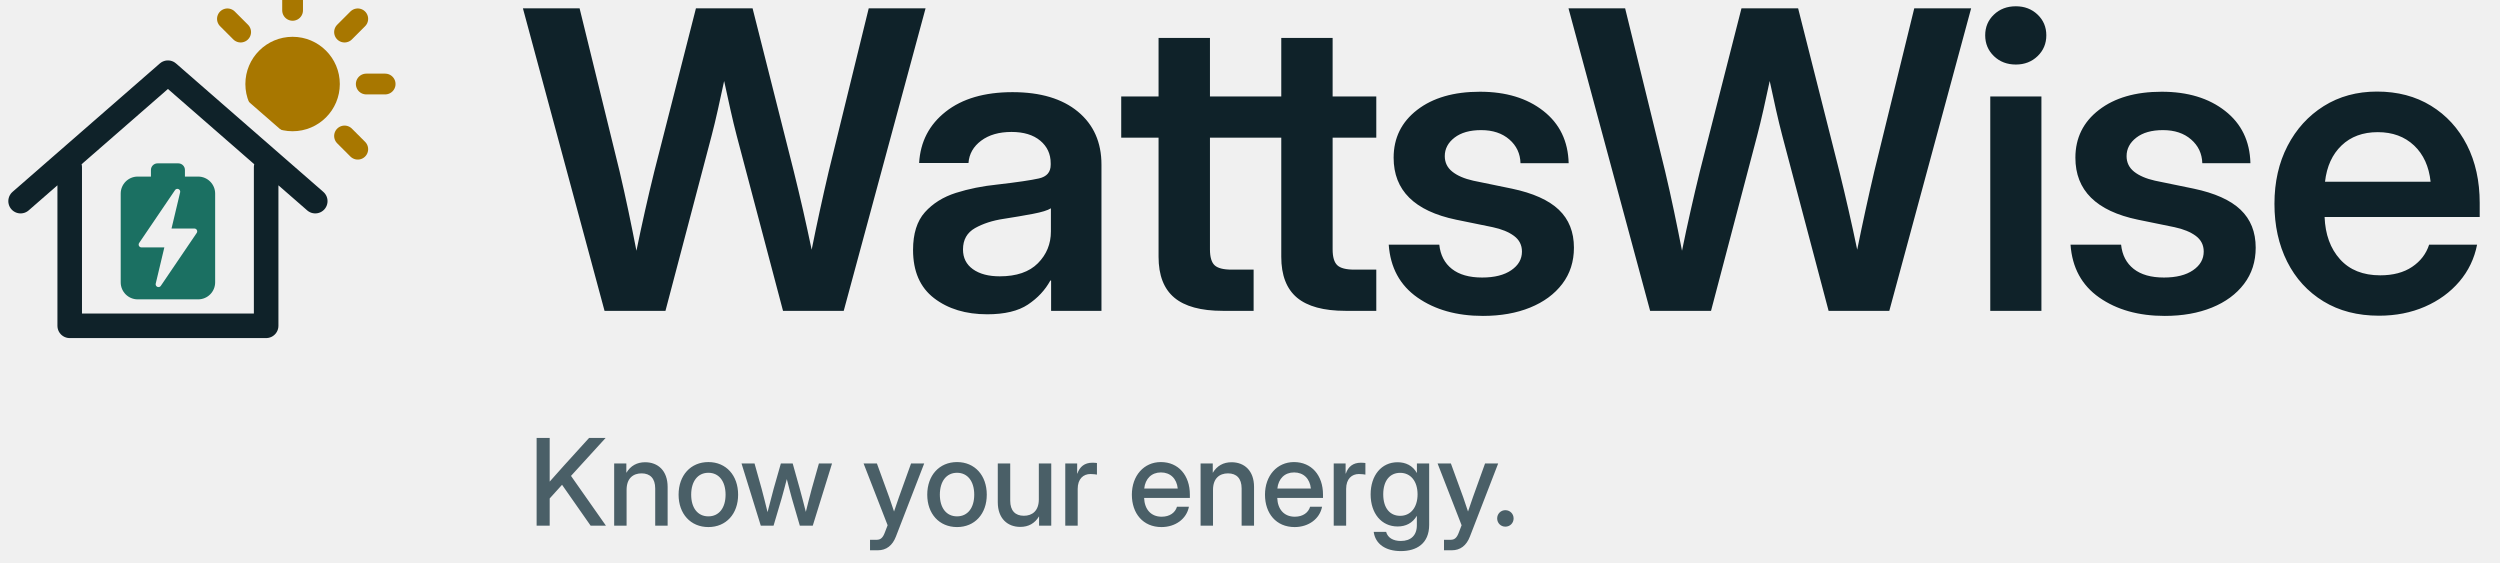
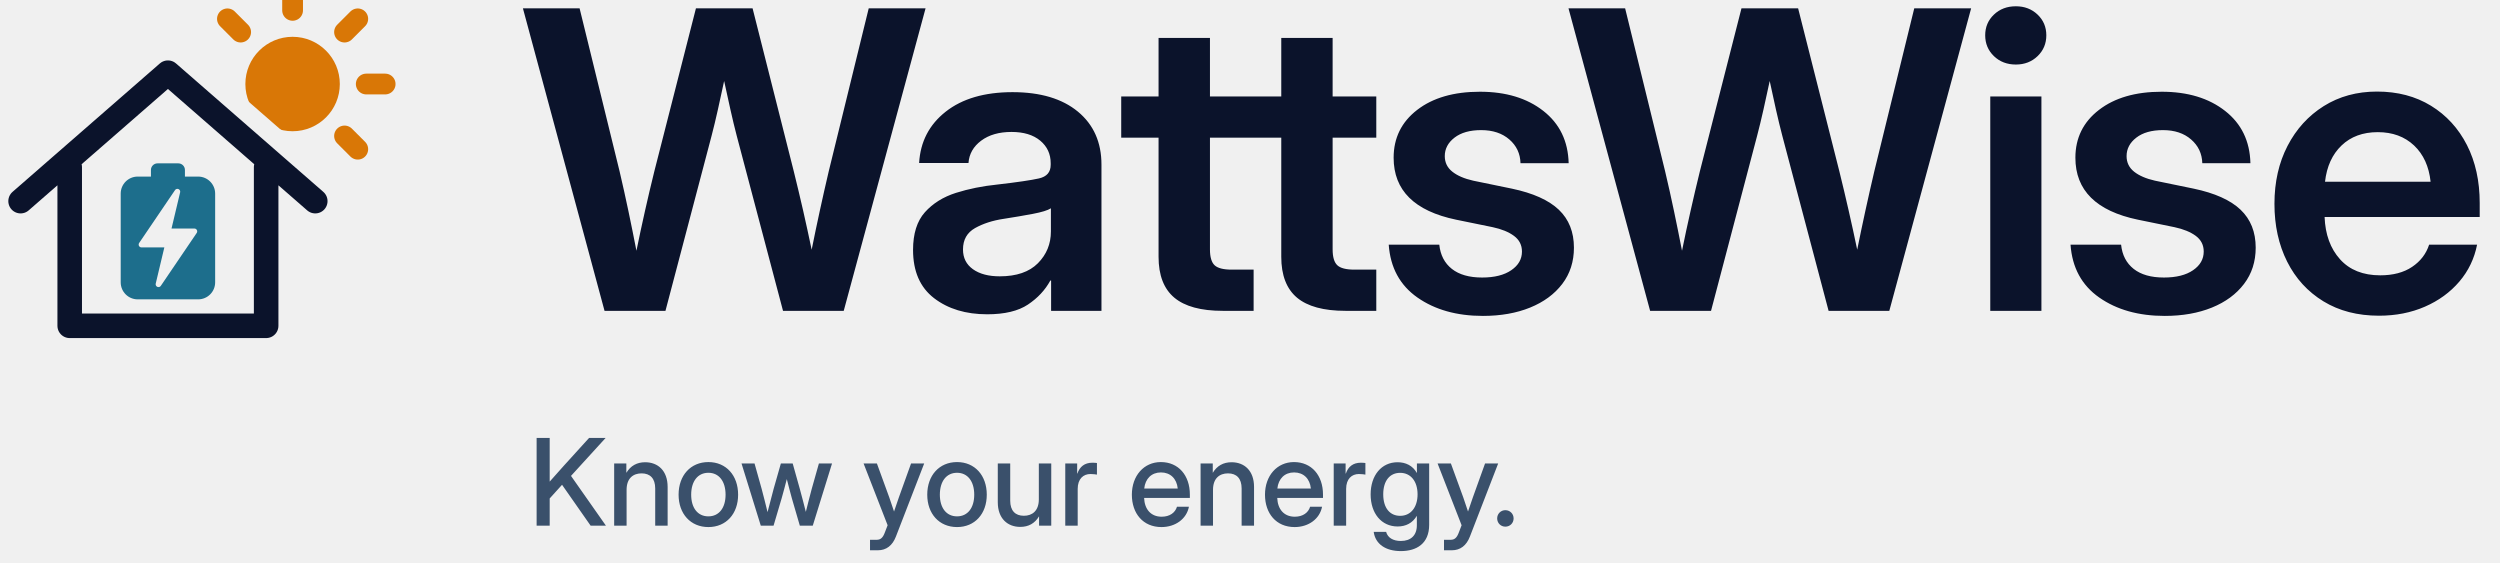
<svg xmlns="http://www.w3.org/2000/svg" viewBox="-2 -2 601.2 135.2">
  <g transform="translate(0 -6.55) scale(0.22712) translate(-57 -61)">
    <defs>
      <mask id="ww-sun" maskUnits="userSpaceOnUse" x="0" y="0" width="512" height="512">
        <rect width="512" height="512" fill="#fff" />
        <path d="M70 294L226 158L382 294 M122 258V426H330V258" fill="none" stroke="#000" stroke-width="66" stroke-linecap="round" stroke-linejoin="round" />
      </mask>
      <mask id="ww-bolt" maskUnits="userSpaceOnUse" x="0" y="0" width="512" height="512">
        <rect width="512" height="512" fill="#fff" />
        <path d="M236 284L198 340H226L216 382L254 326H226Z" fill="#000" stroke="#000" stroke-width="6" stroke-linejoin="round" />
      </mask>
    </defs>
    <g stroke-linecap="round" stroke-linejoin="round">
      <g mask="url(#ww-sun)">
-         <path d="M358 72V92 M427 101L413 115 M456 170H436 M289 101L303 115 M427 239L413 225" stroke="#A87700" stroke-width="22" />
-         <circle cx="358" cy="170" r="50" fill="#A87700" />
+         <path d="M358 72V92 M427 101L413 115 M456 170H436 M289 101L303 115 M427 239L413 225" stroke="#D97706" stroke-width="22" />
+         <circle cx="358" cy="170" r="50" fill="#D97706" />
      </g>
-       <path d="M70 294L226 158L382 294 M122 258V426H330V258" fill="none" stroke="#0F2229" stroke-width="26" />
-       <g fill="#1B7062" mask="url(#ww-bolt)">
+       <path d="M70 294L226 158L382 294 M122 258V426H330V258" fill="none" stroke="#0B132B" stroke-width="26" />
+       <g fill="#1D6E8C" mask="url(#ww-bolt)">
        <rect x="208" y="254" width="36" height="24" rx="7" />
        <rect x="176" y="268" width="100" height="130" rx="18" />
      </g>
    </g>
  </g>
-   <path transform="translate(123.12 72.75)" fill="#0F2229" d="M20.26 0 0.63 -72.75H14.26L23.88 -33.54Q25 -28.76 26 -24Q27 -19.24 27.93 -14.45Q28.91 -19.24 29.98 -24Q31.05 -28.76 32.23 -33.54L42.24 -72.75H55.86L65.77 -33.54Q66.94 -28.81 68.02 -24.1Q69.09 -19.38 70.07 -14.7Q71.92 -23.93 74.17 -33.54L83.79 -72.75H97.46L77.78 0H63.18L52.05 -42.09Q51.27 -45.07 50.54 -48.36Q49.8 -51.66 49.02 -55.27Q48.24 -51.66 47.51 -48.36Q46.78 -45.07 46 -42.09L34.91 0ZM112.27 0.83Q104.55 0.83 99.5 -3.05Q94.45 -6.93 94.45 -14.65Q94.45 -20.51 97.3 -23.71Q100.16 -26.9 104.77 -28.37Q109.39 -29.83 114.71 -30.37Q121.89 -31.2 124.72 -31.84Q127.55 -32.47 127.55 -35.11V-35.5Q127.55 -38.82 125.04 -40.92Q122.52 -43.02 118.13 -43.02Q113.64 -43.02 110.83 -40.92Q108.02 -38.82 107.78 -35.55H95.91Q96.35 -43.21 102.31 -47.9Q108.27 -52.59 118.37 -52.59Q128.43 -52.59 134.1 -47.9Q139.76 -43.21 139.76 -35.16V0H127.65V-7.28H127.46Q125.6 -3.86 122.08 -1.51Q118.57 0.83 112.27 0.83ZM115.3 -8.3Q121.35 -8.3 124.48 -11.45Q127.6 -14.6 127.6 -19.09V-24.66Q126.48 -23.93 123.26 -23.32Q120.03 -22.71 116.22 -22.12Q112.27 -21.53 109.36 -19.9Q106.46 -18.26 106.46 -14.75Q106.46 -11.72 108.85 -10.01Q111.24 -8.3 115.3 -8.3ZM176.35 -51.56V-41.65H165.85V-14.79Q165.85 -12.01 166.97 -10.96Q168.09 -9.91 171.07 -9.91H176.35V0H168.92Q161.06 0 157.28 -3.17Q153.49 -6.35 153.49 -12.99V-41.65H144.51V-51.56H153.49V-65.62H165.85V-51.56ZM205.85 -51.56V-41.65H195.35V-14.79Q195.35 -12.01 196.48 -10.96Q197.6 -9.91 200.58 -9.91H205.85V0H198.43Q190.57 0 186.78 -3.17Q183 -6.35 183 -12.99V-41.65H174.02V-51.56H183V-65.62H195.35V-51.56ZM231.5 1.22Q222.08 1.22 215.75 -3.2Q209.43 -7.62 208.84 -15.92H221Q221.39 -12.16 224.03 -10.08Q226.67 -8.01 231.3 -8.01Q235.75 -8.01 238.31 -9.77Q240.88 -11.52 240.88 -14.26Q240.88 -16.6 238.97 -18.02Q237.07 -19.43 233.84 -20.12L225.05 -21.92Q210.02 -25.05 210.02 -36.82Q210.02 -43.95 215.68 -48.32Q221.34 -52.69 230.77 -52.69Q240.14 -52.69 246.03 -48.07Q251.91 -43.46 252.11 -35.5H240.53Q240.44 -38.96 237.85 -41.21Q235.26 -43.46 231.06 -43.46Q227.01 -43.46 224.66 -41.65Q222.32 -39.84 222.32 -37.21Q222.32 -34.91 224.13 -33.47Q225.93 -32.03 229.16 -31.3L238.43 -29.39Q246.1 -27.78 249.74 -24.32Q253.38 -20.85 253.38 -15.19Q253.38 -10.16 250.57 -6.47Q247.76 -2.78 242.83 -0.78Q237.9 1.22 231.5 1.22ZM271.7 0 252.07 -72.75H265.69L275.31 -33.54Q276.44 -28.76 277.44 -24Q278.44 -19.24 279.37 -14.45Q280.34 -19.24 281.42 -24Q282.49 -28.76 283.66 -33.54L293.67 -72.75H307.29L317.21 -33.54Q318.38 -28.81 319.45 -24.1Q320.53 -19.38 321.5 -14.7Q323.36 -23.93 325.61 -33.54L335.22 -72.75H348.9L329.22 0H314.62L303.49 -42.09Q302.71 -45.07 301.97 -48.36Q301.24 -51.66 300.46 -55.27Q299.68 -51.66 298.95 -48.36Q298.21 -45.07 297.43 -42.09L286.35 0ZM353.5 0V-51.56H365.8V0ZM359.65 -59.23Q356.48 -59.23 354.38 -61.25Q352.28 -63.28 352.28 -66.26Q352.28 -69.24 354.38 -71.24Q356.48 -73.24 359.65 -73.24Q362.78 -73.24 364.88 -71.24Q366.98 -69.24 366.98 -66.26Q366.98 -63.28 364.88 -61.25Q362.78 -59.23 359.65 -59.23ZM395.46 1.22Q386.03 1.22 379.71 -3.2Q373.39 -7.62 372.8 -15.92H384.96Q385.35 -12.16 387.99 -10.08Q390.62 -8.01 395.26 -8.01Q399.71 -8.01 402.27 -9.77Q404.83 -11.52 404.83 -14.26Q404.83 -16.6 402.93 -18.02Q401.02 -19.43 397.8 -20.12L389.01 -21.92Q373.97 -25.05 373.97 -36.82Q373.97 -43.95 379.64 -48.32Q385.3 -52.69 394.72 -52.69Q404.1 -52.69 409.98 -48.07Q415.87 -43.46 416.06 -35.5H404.49Q404.39 -38.96 401.8 -41.21Q399.22 -43.46 395.02 -43.46Q390.96 -43.46 388.62 -41.65Q386.28 -39.84 386.28 -37.21Q386.28 -34.91 388.08 -33.47Q389.89 -32.03 393.11 -31.3L402.39 -29.39Q410.06 -27.78 413.69 -24.32Q417.33 -20.85 417.33 -15.19Q417.33 -10.16 414.52 -6.47Q411.72 -2.78 406.79 -0.78Q401.85 1.22 395.46 1.22ZM446.98 1.17Q439.27 1.17 433.61 -2.29Q427.94 -5.76 424.89 -11.84Q421.84 -17.92 421.84 -25.73Q421.84 -33.59 424.99 -39.67Q428.14 -45.75 433.7 -49.24Q439.27 -52.73 446.5 -52.73Q453.92 -52.73 459.48 -49.32Q465.05 -45.9 468.13 -39.87Q471.2 -33.84 471.2 -25.93V-22.56H433.9Q434.14 -16.26 437.61 -12.4Q441.08 -8.54 447.28 -8.54Q451.92 -8.54 454.94 -10.57Q457.97 -12.6 459.04 -15.92H470.57Q469.59 -10.89 466.3 -7.03Q463 -3.17 458.02 -1Q453.04 1.17 446.98 1.17ZM434 -31.05H459.39Q458.8 -36.57 455.41 -39.77Q452.01 -42.97 446.69 -42.97Q441.32 -42.97 437.98 -39.77Q434.63 -36.57 434 -31.05Z" />
-   <path transform="translate(125.12 124.41) scale(0.29)" fill="#4A5F67" d="M6.64 0H17.48V-22.56L27.73 -33.89L51.42 0H64.11L35.16 -41.26L63.87 -72.75H50.15L29.44 -49.95C25.39 -45.41 21.44 -41.02 17.48 -36.52V-72.75H6.64Z M81.25 -29.69C81.25 -39.26 86.67 -43.36 93.7 -43.36C100.83 -43.36 104.98 -39.11 104.98 -30.86V0H115.28V-32.13C115.28 -45.61 107.23 -52.59 96.63 -52.59C89.84 -52.59 84.57 -49.66 81.05 -43.8V-51.56H70.95V0H81.25Z M149.07 1.17C163.82 1.17 173.73 -9.81 173.73 -25.68C173.73 -41.65 163.82 -52.73 149.07 -52.73C134.33 -52.73 124.37 -41.65 124.37 -25.68C124.37 -9.81 134.33 1.17 149.07 1.17ZM149.07 -7.71C140.23 -7.71 134.81 -14.7 134.81 -25.68C134.81 -36.77 140.28 -43.85 149.07 -43.85C157.86 -43.85 163.33 -36.77 163.33 -25.68C163.33 -14.75 157.91 -7.71 149.07 -7.71Z M192.53 0H203.12L209.77 -22.46C211.28 -27.69 212.7 -33.2 214.11 -38.62C215.53 -33.2 216.89 -27.69 218.36 -22.46L224.9 0H235.64L251.61 -51.56H240.72L234.77 -30.47C233.06 -24.27 231.49 -17.72 229.88 -11.43C228.22 -17.72 226.66 -24.32 224.9 -30.47L218.99 -51.56H209.18L203.17 -30.47C201.46 -24.22 199.8 -17.63 198.14 -11.23C196.53 -17.63 194.97 -24.22 193.26 -30.47L187.35 -51.56H176.56Z  M283.11 20.41H289.65C296.63 20.41 301.71 16.5 304.59 9.03L328.03 -51.56H317.14L306.98 -23.29C305.62 -19.43 304.3 -15.58 303.03 -11.72C301.76 -15.58 300.49 -19.43 299.12 -23.29L288.82 -51.56H277.78L297.71 -0.34L295.36 5.76C293.8 9.96 291.89 11.72 288.67 11.72H283.11Z M355.27 1.17C370.02 1.17 379.93 -9.81 379.93 -25.68C379.93 -41.65 370.02 -52.73 355.27 -52.73C340.53 -52.73 330.57 -41.65 330.57 -25.68C330.57 -9.81 340.53 1.17 355.27 1.17ZM355.27 -7.71C346.44 -7.71 341.02 -14.7 341.02 -25.68C341.02 -36.77 346.48 -43.85 355.27 -43.85C364.06 -43.85 369.53 -36.77 369.53 -25.68C369.53 -14.75 364.11 -7.71 355.27 -7.71Z M407.71 1.03C414.55 1.03 419.78 -1.9 423.29 -7.76V0H433.4V-51.56H423.1V-21.88C423.1 -12.3 417.68 -8.2 410.69 -8.2C403.52 -8.2 399.37 -12.45 399.37 -20.7V-51.56H389.06V-19.43C389.06 -5.96 397.12 1.03 407.71 1.03Z M445.02 0H455.32V-30.47C455.32 -38.87 460.06 -42.82 465.87 -42.82C468.26 -42.82 470.51 -42.48 471.29 -42.33V-51.95C470.46 -52.05 469.09 -52.2 467.53 -52.2C460.99 -52.2 456.98 -48.83 455.08 -43.21H454.88V-51.56H445.02Z  M524.8 1.17C536.47 1.17 545.65 -5.71 547.56 -15.67H537.65C536.18 -10.79 531.69 -7.42 524.95 -7.42C515.92 -7.42 510.74 -13.72 510.4 -23H548.34V-25.78C548.34 -41.7 538.87 -52.73 524.27 -52.73C510.21 -52.73 500.24 -41.41 500.24 -25.68C500.24 -10.11 509.52 1.17 524.8 1.17ZM510.5 -30.81C511.38 -39.01 516.6 -44.14 524.37 -44.14C532.18 -44.14 537.45 -39.01 538.28 -30.81Z M567.53 -29.69C567.53 -39.26 572.95 -43.36 579.98 -43.36C587.11 -43.36 591.26 -39.11 591.26 -30.86V0H601.56V-32.13C601.56 -45.61 593.51 -52.59 582.91 -52.59C576.12 -52.59 570.85 -49.66 567.33 -43.8V-51.56H557.23V0H567.53Z M635.21 1.17C646.88 1.17 656.05 -5.71 657.96 -15.67H648.05C646.58 -10.79 642.09 -7.42 635.35 -7.42C626.32 -7.42 621.14 -13.72 620.8 -23H658.74V-25.78C658.74 -41.7 649.27 -52.73 634.67 -52.73C620.61 -52.73 610.64 -41.41 610.64 -25.68C610.64 -10.11 619.92 1.17 635.21 1.17ZM620.9 -30.81C621.78 -39.01 627 -44.14 634.77 -44.14C642.58 -44.14 647.85 -39.01 648.68 -30.81Z M667.63 0H677.93V-30.47C677.93 -38.87 682.67 -42.82 688.48 -42.82C690.87 -42.82 693.12 -42.48 693.9 -42.33V-51.95C693.07 -52.05 691.7 -52.2 690.14 -52.2C683.59 -52.2 679.59 -48.83 677.69 -43.21H677.49V-51.56H667.63Z M723.29 21.09C736.28 21.09 746.78 14.94 746.78 -0.68V-51.56H736.62V-43.7H736.57C733.11 -49.85 727.25 -52.59 720.56 -52.59C707.23 -52.59 698.24 -41.7 698.24 -25.93C698.24 -10.21 707.18 0.68 720.61 0.68C727.39 0.68 732.96 -2.1 736.52 -8.11H736.57V-0.29C736.57 8.06 731.59 12.7 723.29 12.7C717.04 12.7 712.4 10.11 711.08 5.13H700.78C702.15 15.23 710.64 21.09 723.29 21.09ZM722.71 -8.15C714.4 -8.15 708.69 -14.4 708.69 -25.98C708.69 -37.55 714.4 -43.8 722.71 -43.8C731.49 -43.8 737.16 -36.77 737.16 -25.98C737.16 -15.19 731.49 -8.15 722.71 -8.15Z M759.08 20.41H765.62C772.61 20.41 777.69 16.5 780.57 9.03L804 -51.56H793.12L782.96 -23.29C781.59 -19.43 780.27 -15.58 779 -11.72C777.73 -15.58 776.46 -19.43 775.1 -23.29L764.79 -51.56H753.76L773.68 -0.34L771.34 5.76C769.78 9.96 767.87 11.72 764.65 11.72H759.08Z M809.96 0.83C813.82 0.83 816.8 -2.15 816.8 -6.01C816.8 -9.81 813.82 -12.84 809.96 -12.84C806.15 -12.84 803.17 -9.81 803.17 -6.01C803.17 -2.15 806.15 0.83 809.96 0.83Z" />
+   <path transform="translate(123.12 72.75)" fill="#0B132B" d="M20.26 0 0.63 -72.75H14.26L23.88 -33.54Q25 -28.76 26 -24Q27 -19.24 27.93 -14.45Q28.91 -19.24 29.98 -24Q31.05 -28.76 32.23 -33.54L42.24 -72.75H55.86L65.77 -33.54Q66.94 -28.81 68.02 -24.1Q69.09 -19.38 70.07 -14.7Q71.92 -23.93 74.17 -33.54L83.79 -72.75H97.46L77.78 0H63.18L52.05 -42.09Q51.27 -45.07 50.54 -48.36Q49.8 -51.66 49.02 -55.27Q48.24 -51.66 47.51 -48.36Q46.78 -45.07 46 -42.09L34.91 0ZM112.27 0.83Q104.55 0.83 99.5 -3.05Q94.45 -6.93 94.45 -14.65Q94.45 -20.51 97.3 -23.71Q100.16 -26.9 104.77 -28.37Q109.39 -29.83 114.71 -30.37Q121.89 -31.2 124.72 -31.84Q127.55 -32.47 127.55 -35.11V-35.5Q127.55 -38.82 125.04 -40.92Q122.52 -43.02 118.13 -43.02Q113.64 -43.02 110.83 -40.92Q108.02 -38.82 107.78 -35.55H95.91Q96.35 -43.21 102.31 -47.9Q108.27 -52.59 118.37 -52.59Q128.43 -52.59 134.1 -47.9Q139.76 -43.21 139.76 -35.16V0H127.65V-7.28H127.46Q125.6 -3.86 122.08 -1.51Q118.57 0.83 112.27 0.83ZM115.3 -8.3Q121.35 -8.3 124.48 -11.45Q127.6 -14.6 127.6 -19.09V-24.66Q126.48 -23.93 123.26 -23.32Q120.03 -22.71 116.22 -22.12Q112.27 -21.53 109.36 -19.9Q106.46 -18.26 106.46 -14.75Q106.46 -11.72 108.85 -10.01Q111.24 -8.3 115.3 -8.3ZM176.35 -51.56V-41.65H165.85V-14.79Q165.85 -12.01 166.97 -10.96Q168.09 -9.91 171.07 -9.91H176.35V0H168.92Q161.06 0 157.28 -3.17Q153.49 -6.35 153.49 -12.99V-41.65H144.51V-51.56H153.49V-65.62H165.85V-51.56ZM205.85 -51.56V-41.65H195.35V-14.79Q195.35 -12.01 196.48 -10.96Q197.6 -9.91 200.58 -9.91H205.85V0H198.43Q190.57 0 186.78 -3.17Q183 -6.35 183 -12.99V-41.65H174.02V-51.56H183V-65.62H195.35V-51.56ZM231.5 1.22Q222.08 1.22 215.75 -3.2Q209.43 -7.62 208.84 -15.92H221Q221.39 -12.16 224.03 -10.08Q226.67 -8.01 231.3 -8.01Q235.75 -8.01 238.31 -9.77Q240.88 -11.52 240.88 -14.26Q240.88 -16.6 238.97 -18.02Q237.07 -19.43 233.84 -20.12L225.05 -21.92Q210.02 -25.05 210.02 -36.82Q210.02 -43.95 215.68 -48.32Q221.34 -52.69 230.77 -52.69Q240.14 -52.69 246.03 -48.07Q251.91 -43.46 252.11 -35.5H240.53Q240.44 -38.96 237.85 -41.21Q235.26 -43.46 231.06 -43.46Q227.01 -43.46 224.66 -41.65Q222.32 -39.84 222.32 -37.21Q222.32 -34.91 224.13 -33.47Q225.93 -32.03 229.16 -31.3L238.43 -29.39Q246.1 -27.78 249.74 -24.32Q253.38 -20.85 253.38 -15.19Q253.38 -10.16 250.57 -6.47Q247.76 -2.78 242.83 -0.78Q237.9 1.22 231.5 1.22ZM271.7 0 252.07 -72.75H265.69L275.31 -33.54Q276.44 -28.76 277.44 -24Q278.44 -19.24 279.37 -14.45Q280.34 -19.24 281.42 -24Q282.49 -28.76 283.66 -33.54L293.67 -72.75H307.29L317.21 -33.54Q318.38 -28.81 319.45 -24.1Q320.53 -19.38 321.5 -14.7Q323.36 -23.93 325.61 -33.54L335.22 -72.75H348.9L329.22 0H314.62L303.49 -42.09Q302.71 -45.07 301.97 -48.36Q301.24 -51.66 300.46 -55.27Q299.68 -51.66 298.95 -48.36Q298.21 -45.07 297.43 -42.09L286.35 0ZM353.5 0V-51.56H365.8V0ZM359.65 -59.23Q356.48 -59.23 354.38 -61.25Q352.28 -63.28 352.28 -66.26Q352.28 -69.24 354.38 -71.24Q356.48 -73.24 359.65 -73.24Q362.78 -73.24 364.88 -71.24Q366.98 -69.24 366.98 -66.26Q366.98 -63.28 364.88 -61.25Q362.78 -59.23 359.65 -59.23ZM395.46 1.22Q386.03 1.22 379.71 -3.2Q373.39 -7.62 372.8 -15.92H384.96Q385.35 -12.16 387.99 -10.08Q390.62 -8.01 395.26 -8.01Q399.71 -8.01 402.27 -9.77Q404.83 -11.52 404.83 -14.26Q404.83 -16.6 402.93 -18.02Q401.02 -19.43 397.8 -20.12L389.01 -21.92Q373.97 -25.05 373.97 -36.82Q373.97 -43.95 379.64 -48.32Q385.3 -52.69 394.72 -52.69Q404.1 -52.69 409.98 -48.07Q415.87 -43.46 416.06 -35.5H404.49Q404.39 -38.96 401.8 -41.21Q399.22 -43.46 395.02 -43.46Q390.96 -43.46 388.62 -41.65Q386.28 -39.84 386.28 -37.21Q386.28 -34.91 388.08 -33.47Q389.89 -32.03 393.11 -31.3L402.39 -29.39Q410.06 -27.78 413.69 -24.32Q417.33 -20.85 417.33 -15.19Q417.33 -10.16 414.52 -6.47Q411.72 -2.78 406.79 -0.78Q401.85 1.22 395.46 1.22ZM446.98 1.17Q439.27 1.17 433.61 -2.29Q427.94 -5.76 424.89 -11.84Q421.84 -17.92 421.84 -25.73Q421.84 -33.59 424.99 -39.67Q428.14 -45.75 433.7 -49.24Q439.27 -52.73 446.5 -52.73Q453.92 -52.73 459.48 -49.32Q465.05 -45.9 468.13 -39.87Q471.2 -33.84 471.2 -25.93V-22.56H433.9Q434.14 -16.26 437.61 -12.4Q441.08 -8.54 447.28 -8.54Q451.92 -8.54 454.94 -10.57Q457.97 -12.6 459.04 -15.92H470.57Q469.59 -10.89 466.3 -7.03Q463 -3.17 458.02 -1Q453.04 1.17 446.98 1.17ZM434 -31.05H459.39Q458.8 -36.57 455.41 -39.77Q452.01 -42.97 446.69 -42.97Q441.32 -42.97 437.98 -39.77Q434.63 -36.57 434 -31.05Z" />
+   <path transform="translate(125.12 124.41) scale(0.29)" fill="#3A506B" d="M6.64 0H17.48V-22.56L27.73 -33.89L51.42 0H64.11L35.16 -41.26L63.87 -72.75H50.15L29.44 -49.95C25.39 -45.41 21.44 -41.02 17.48 -36.52V-72.75H6.64Z M81.25 -29.69C81.25 -39.26 86.67 -43.36 93.7 -43.36C100.83 -43.36 104.98 -39.11 104.98 -30.86V0H115.28V-32.13C115.28 -45.61 107.23 -52.59 96.63 -52.59C89.84 -52.59 84.57 -49.66 81.05 -43.8V-51.56H70.95V0H81.25Z M149.07 1.17C163.82 1.17 173.73 -9.81 173.73 -25.68C173.73 -41.65 163.82 -52.73 149.07 -52.73C134.33 -52.73 124.37 -41.65 124.37 -25.68C124.37 -9.81 134.33 1.17 149.07 1.17ZM149.07 -7.71C140.23 -7.71 134.81 -14.7 134.81 -25.68C134.81 -36.77 140.28 -43.85 149.07 -43.85C157.86 -43.85 163.33 -36.77 163.33 -25.68C163.33 -14.75 157.91 -7.71 149.07 -7.71Z M192.53 0H203.12L209.77 -22.46C211.28 -27.69 212.7 -33.2 214.11 -38.62C215.53 -33.2 216.89 -27.69 218.36 -22.46L224.9 0H235.64L251.61 -51.56H240.72L234.77 -30.47C233.06 -24.27 231.49 -17.72 229.88 -11.43C228.22 -17.72 226.66 -24.32 224.9 -30.47L218.99 -51.56H209.18L203.17 -30.47C201.46 -24.22 199.8 -17.63 198.14 -11.23C196.53 -17.63 194.97 -24.22 193.26 -30.47L187.35 -51.56H176.56Z  M283.11 20.41H289.65C296.63 20.41 301.71 16.5 304.59 9.03L328.03 -51.56H317.14L306.98 -23.29C305.62 -19.43 304.3 -15.58 303.03 -11.72C301.76 -15.58 300.49 -19.43 299.12 -23.29L288.82 -51.56H277.78L297.71 -0.34L295.36 5.76C293.8 9.96 291.89 11.72 288.67 11.72H283.11Z M355.27 1.17C370.02 1.17 379.93 -9.81 379.93 -25.68C379.93 -41.65 370.02 -52.73 355.27 -52.73C340.53 -52.73 330.57 -41.65 330.57 -25.68C330.57 -9.81 340.53 1.17 355.27 1.17ZM355.27 -7.71C346.44 -7.71 341.02 -14.7 341.02 -25.68C341.02 -36.77 346.48 -43.85 355.27 -43.85C364.06 -43.85 369.53 -36.77 369.53 -25.68C369.53 -14.75 364.11 -7.71 355.27 -7.71Z M407.71 1.03C414.55 1.03 419.78 -1.9 423.29 -7.76V0H433.4V-51.56H423.1V-21.88C423.1 -12.3 417.68 -8.2 410.69 -8.2C403.52 -8.2 399.37 -12.45 399.37 -20.7V-51.56H389.06V-19.43C389.06 -5.96 397.12 1.03 407.71 1.03Z M445.02 0H455.32V-30.47C455.32 -38.87 460.06 -42.82 465.87 -42.82C468.26 -42.82 470.51 -42.48 471.29 -42.33V-51.95C470.46 -52.05 469.09 -52.2 467.53 -52.2C460.99 -52.2 456.98 -48.83 455.08 -43.21H454.88V-51.56H445.02Z  M524.8 1.17C536.47 1.17 545.65 -5.71 547.56 -15.67H537.65C536.18 -10.79 531.69 -7.42 524.95 -7.42C515.92 -7.42 510.74 -13.72 510.4 -23H548.34V-25.78C548.34 -41.7 538.87 -52.73 524.27 -52.73C510.21 -52.73 500.24 -41.41 500.24 -25.68C500.24 -10.11 509.52 1.17 524.8 1.17ZM510.5 -30.81C511.38 -39.01 516.6 -44.14 524.37 -44.14C532.18 -44.14 537.45 -39.01 538.28 -30.81Z M567.53 -29.69C567.53 -39.26 572.95 -43.36 579.98 -43.36C587.11 -43.36 591.26 -39.11 591.26 -30.86V0H601.56V-32.13C601.56 -45.61 593.51 -52.59 582.91 -52.59C576.12 -52.59 570.85 -49.66 567.33 -43.8V-51.56H557.23V0H567.53Z M635.21 1.17C646.88 1.17 656.05 -5.71 657.96 -15.67H648.05C646.58 -10.79 642.09 -7.42 635.35 -7.42C626.32 -7.42 621.14 -13.72 620.8 -23H658.74V-25.78C658.74 -41.7 649.27 -52.73 634.67 -52.73C620.61 -52.73 610.64 -41.41 610.64 -25.68C610.64 -10.11 619.92 1.17 635.21 1.17ZM620.9 -30.81C621.78 -39.01 627 -44.14 634.77 -44.14C642.58 -44.14 647.85 -39.01 648.68 -30.81Z M667.63 0H677.93V-30.47C677.93 -38.87 682.67 -42.82 688.48 -42.82C690.87 -42.82 693.12 -42.48 693.9 -42.33V-51.95C693.07 -52.05 691.7 -52.2 690.14 -52.2C683.59 -52.2 679.59 -48.83 677.69 -43.21H677.49V-51.56H667.63Z M723.29 21.09C736.28 21.09 746.78 14.94 746.78 -0.68V-51.56H736.62V-43.7H736.57C733.11 -49.85 727.25 -52.59 720.56 -52.59C707.23 -52.59 698.24 -41.7 698.24 -25.93C698.24 -10.21 707.18 0.68 720.61 0.68C727.39 0.68 732.96 -2.1 736.52 -8.11H736.57V-0.29C736.57 8.06 731.59 12.7 723.29 12.7C717.04 12.7 712.4 10.11 711.08 5.13H700.78C702.15 15.23 710.64 21.09 723.29 21.09ZM722.71 -8.15C714.4 -8.15 708.69 -14.4 708.69 -25.98C708.69 -37.55 714.4 -43.8 722.71 -43.8C731.49 -43.8 737.16 -36.77 737.16 -25.98C737.16 -15.19 731.49 -8.15 722.71 -8.15Z M759.08 20.41H765.62C772.61 20.41 777.69 16.5 780.57 9.03L804 -51.56H793.12L782.96 -23.29C781.59 -19.43 780.27 -15.58 779 -11.72C777.73 -15.58 776.46 -19.43 775.1 -23.29L764.79 -51.56H753.76L773.68 -0.34L771.34 5.76C769.78 9.96 767.87 11.72 764.65 11.72H759.08Z M809.96 0.83C813.82 0.83 816.8 -2.15 816.8 -6.01C816.8 -9.81 813.82 -12.84 809.96 -12.84C806.15 -12.84 803.17 -9.81 803.17 -6.01C803.17 -2.15 806.15 0.83 809.96 0.83Z" />
</svg>
